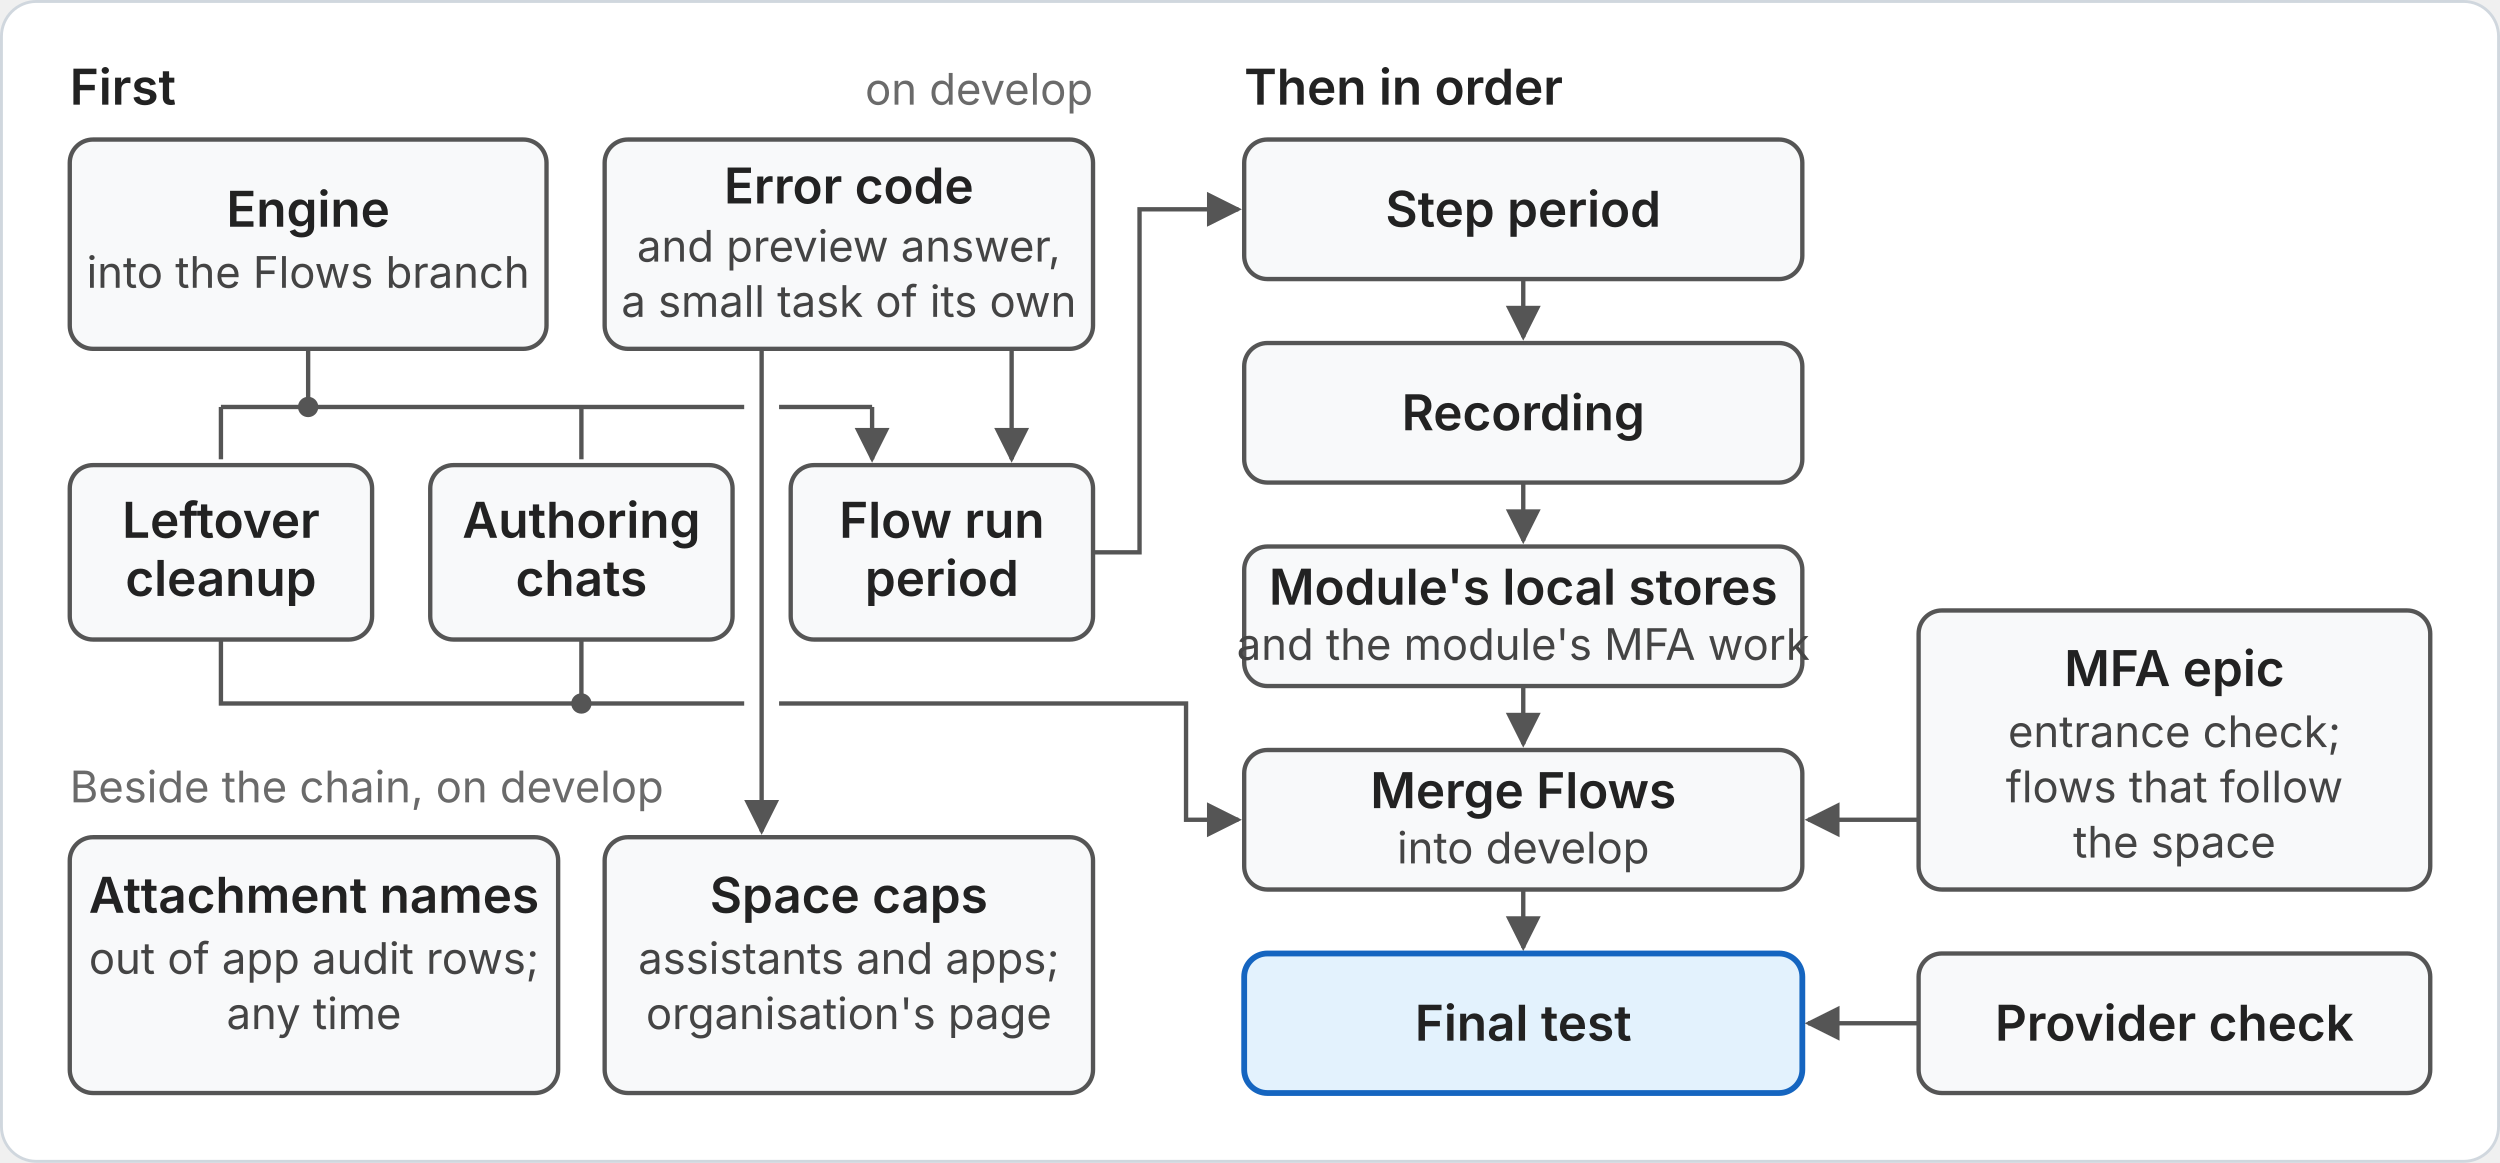
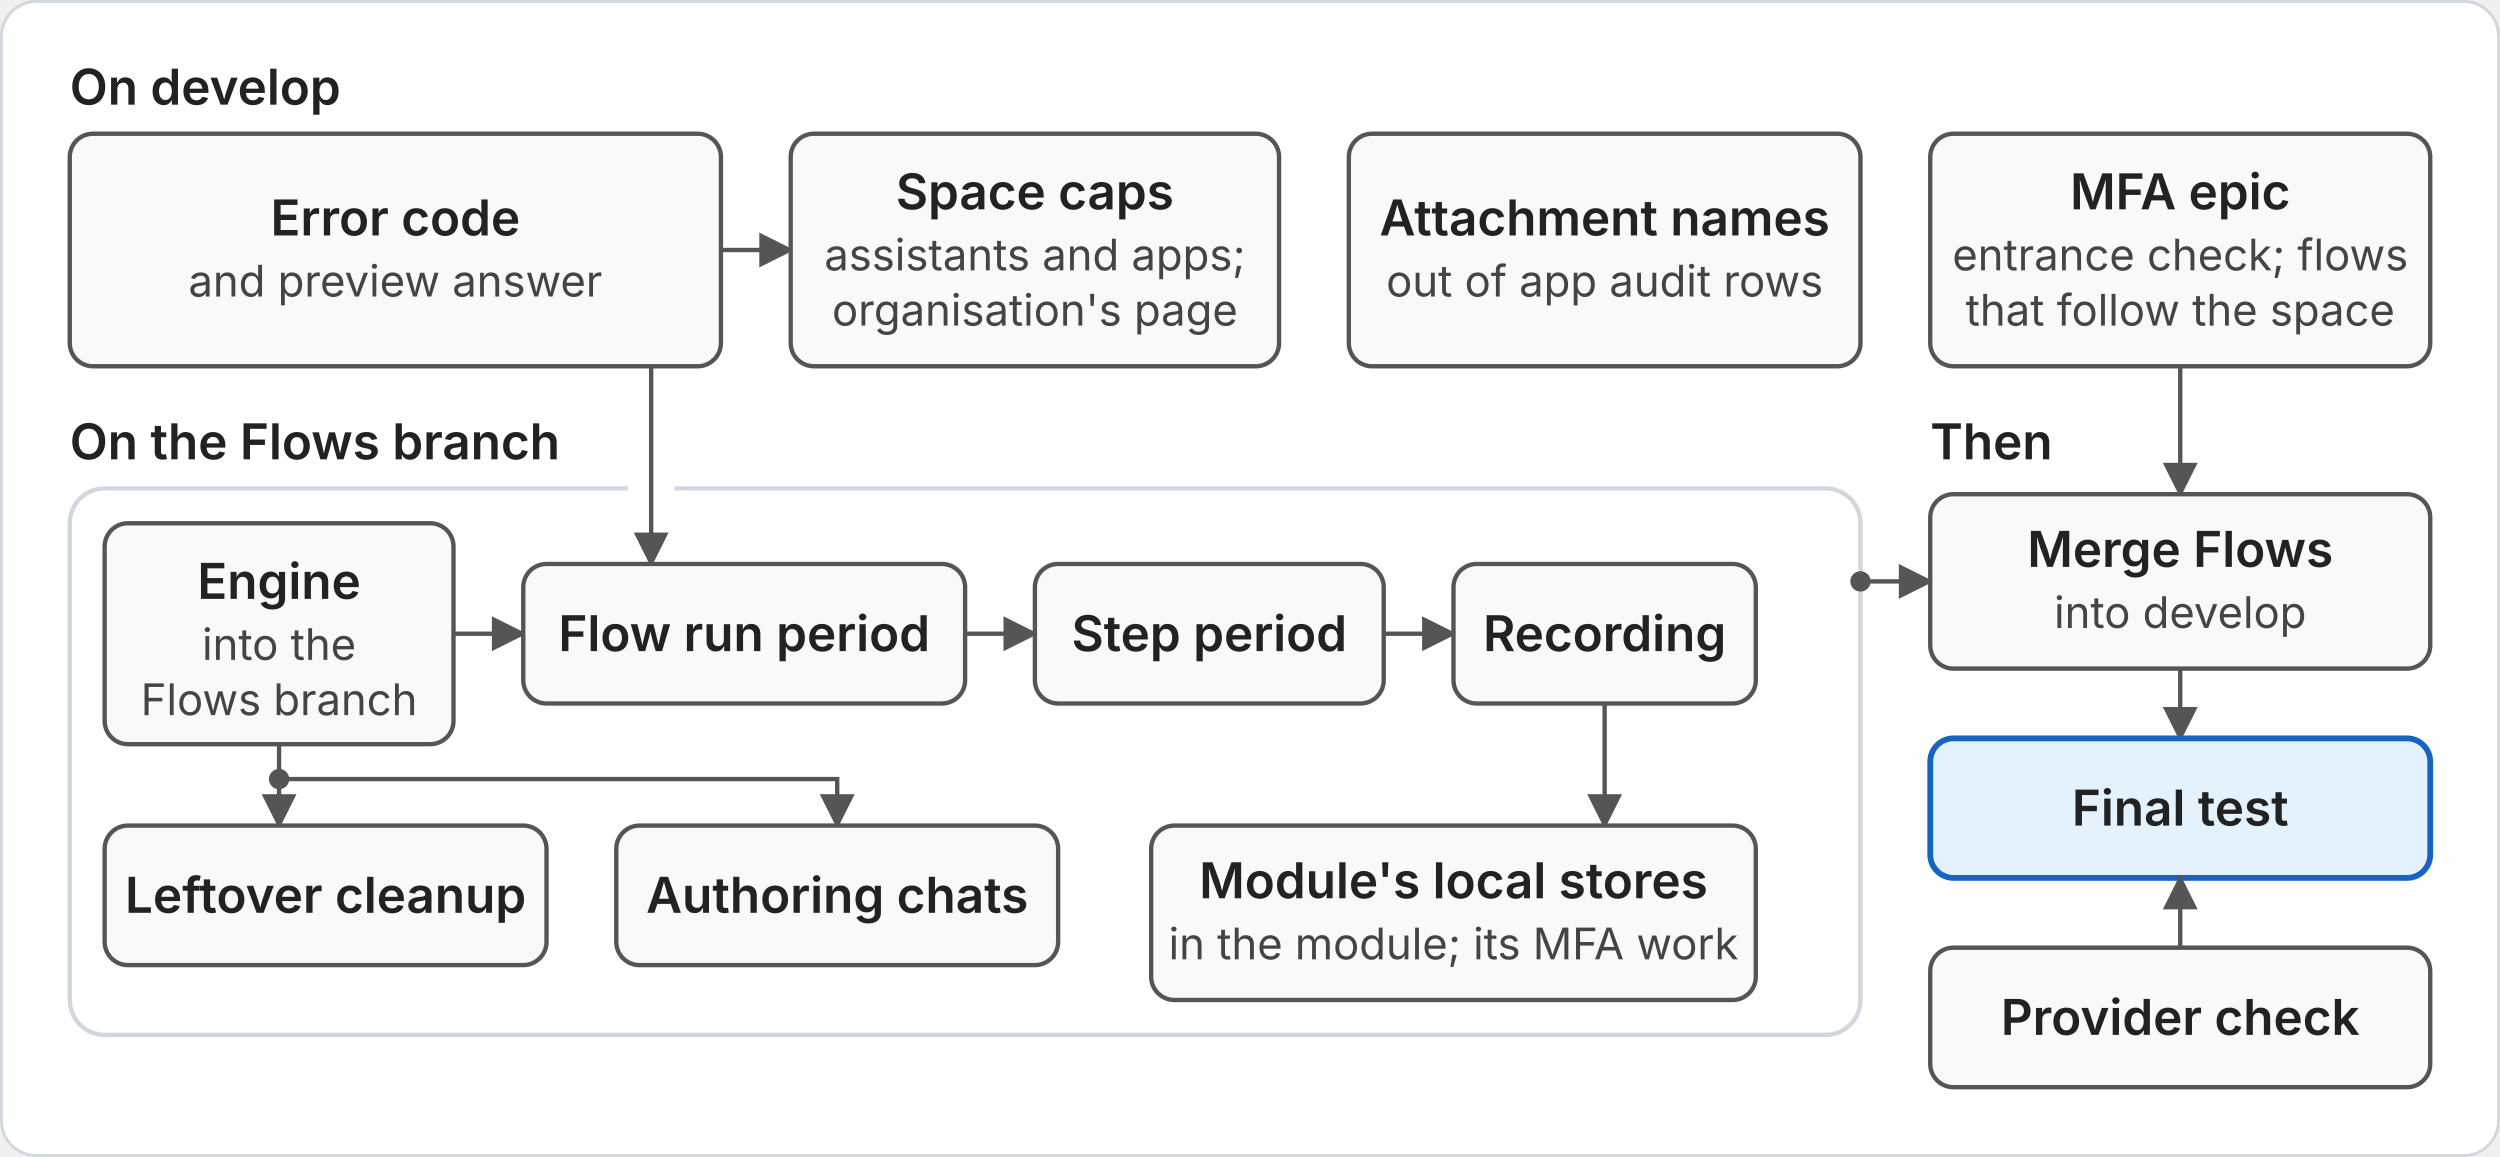
- <svg xmlns="http://www.w3.org/2000/svg" width="860" height="400" viewBox="0 0 860 400" role="img" aria-labelledby="t d" style="font-family: Inter, 'Segoe UI', Helvetica, Arial, sans-serif; color-scheme: light dark;">
+ <svg xmlns="http://www.w3.org/2000/svg" width="860" height="398" viewBox="0 0 860 398" role="img" aria-labelledby="t d" style="font-family: Inter, 'Segoe UI', Helvetica, Arial, sans-serif; color-scheme: light dark;">
  <defs>
    <marker id="a" viewBox="0 0 10 10" refX="9" refY="5" markerWidth="8" markerHeight="8" orient="auto-start-reverse">
      <path class="ah" d="M0,0 L10,5 L0,10 z" />
    </marker>
  </defs>
  <style>
    .bg{fill:#ffffff;stroke:#d0d7de;stroke-width:1}
    .lane{fill:none;stroke:#d0d7de;stroke-width:1.5}
    .box{fill:#f8f9fa;stroke:#555;stroke-width:1.5}
    .key{fill:#e3f2fd;stroke:#1565c0;stroke-width:2}
    .ok{fill:#e8f5e9;stroke:#2e7d32;stroke-width:1.5}
    .warn{fill:#fff3e0;stroke:#b26a00;stroke-width:1.5}
    .no{fill:#ffebee;stroke:#c62828;stroke-width:1.5}
    .gone{fill:none;stroke:#999;stroke-width:1.5;stroke-dasharray:6 4}
    .h{fill:#222;font-size:17px;font-weight:600}
    .t{fill:#222;font-size:16px}
    .s{fill:#444;font-size:15px}
    .m{fill:#6a6a6a;font-size:15px}
    .r{fill:#c62828;font-size:15px}
    .pill{fill:#ffffff}
    .edge{stroke:#555;stroke-width:1.5;fill:none;marker-end:url(#a)}
    .back{stroke:#555;stroke-width:1.5;fill:none;stroke-dasharray:6 4;marker-end:url(#a)}
    .line{stroke:#555;stroke-width:1.5;fill:none}
    .cut{stroke:#c62828;stroke-width:2;fill:none}
    .mark{stroke:#b26a00;stroke-width:2;fill:none;stroke-dasharray:6 4}
    .dot,.ah{fill:#555}
    @media (prefers-color-scheme: dark){
      .bg,.pill{fill:#0d1117}
      .bg,.lane{stroke:#30363d}
      .box{fill:#161b22;stroke:#8b949e}
      .key{fill:#0d2a45;stroke:#58a6ff}
      .ok{fill:#0f2a19;stroke:#3fb950}
      .warn{fill:#2b1d07;stroke:#d29922}
      .no{fill:#2d1214;stroke:#f85149}
      .gone{stroke:#6e7681}
      .h,.t{fill:#e6edf3}
      .s{fill:#b8c0ca}
      .m{fill:#8b949e}
      .r{fill:#ff7b72}
      .edge,.back,.line{stroke:#8b949e}
      .cut{stroke:#ff7b72}
      .mark{stroke:#d29922}
      .dot,.ah{fill:#8b949e}
    }
  </style>
-   <rect class="bg" x="0.5" y="0.5" width="859" height="399" rx="12" />
-   <text class="h" x="24" y="36">First</text>
-   <rect class="box" x="24" y="48" width="164" height="72" rx="8" />
-   <text class="h" x="106" y="78" text-anchor="middle">Engine</text>
-   <text class="s" x="106" y="99" text-anchor="middle">into the Flows branch</text>
-   <rect class="box" x="208" y="48" width="168" height="72" rx="8" />
-   <text class="h" x="292" y="70" text-anchor="middle">Error code</text>
-   <text class="s" x="292" y="90" text-anchor="middle">and preview answer,</text>
-   <text class="s" x="292" y="109" text-anchor="middle">a small task of its own</text>
-   <text class="m" x="376" y="36" text-anchor="end">on develop</text>
-   <path class="line" d="M106,120 V140 M76,140 H256 M268,140 H300" />
-   <circle class="dot" cx="106" cy="140" r="3.5" />
-   <path class="edge" d="M76,140 V158 M200,140 V158 M300,140 V158" />
-   <path class="edge" d="M348,120 V158" />
-   <rect class="box" x="24" y="160" width="104" height="60" rx="8" />
-   <text class="h" x="76" y="185" text-anchor="middle">Leftover</text>
-   <text class="h" x="76" y="205" text-anchor="middle">cleanup</text>
-   <rect class="box" x="148" y="160" width="104" height="60" rx="8" />
-   <text class="h" x="200" y="185" text-anchor="middle">Authoring</text>
-   <text class="h" x="200" y="205" text-anchor="middle">chats</text>
-   <rect class="box" x="272" y="160" width="104" height="60" rx="8" />
-   <text class="h" x="324" y="185" text-anchor="middle">Flow run</text>
-   <text class="h" x="324" y="205" text-anchor="middle">period</text>
-   <text class="m" x="24" y="276">Beside the chain, on develop</text>
-   <rect class="box" x="24" y="288" width="168" height="88" rx="8" />
-   <text class="h" x="108" y="314" text-anchor="middle">Attachment names</text>
-   <text class="s" x="108" y="335" text-anchor="middle">out of app audit rows;</text>
-   <text class="s" x="108" y="354" text-anchor="middle">any time</text>
-   <rect class="box" x="208" y="288" width="168" height="88" rx="8" />
-   <text class="h" x="292" y="314" text-anchor="middle">Space caps</text>
-   <text class="s" x="292" y="335" text-anchor="middle">assistants and apps;</text>
-   <text class="s" x="292" y="354" text-anchor="middle">organisation's page</text>
-   <path class="edge" d="M262,120 V286" />
-   <path class="edge" d="M376,190 H392 V72 H426" />
-   <path class="line" d="M76,220 V242 H200" />
-   <path class="line" d="M200,220 V242" />
-   <circle class="dot" cx="200" cy="242" r="3.5" />
-   <path class="line" d="M200,242 H256" />
-   <path class="edge" d="M268,242 H408 V282 H426" />
-   <text class="h" x="428" y="36">Then in order</text>
-   <rect class="box" x="428" y="48" width="192" height="48" rx="8" />
-   <text class="h" x="524" y="78" text-anchor="middle">Step period</text>
-   <path class="edge" d="M524,96 V116" />
-   <rect class="box" x="428" y="118" width="192" height="48" rx="8" />
-   <text class="h" x="524" y="148" text-anchor="middle">Recording</text>
-   <path class="edge" d="M524,166 V186" />
-   <rect class="box" x="428" y="188" width="192" height="48" rx="8" />
-   <text class="h" x="524" y="208" text-anchor="middle">Module's local stores</text>
-   <text class="s" x="524" y="227" text-anchor="middle">and the module's MFA work</text>
-   <path class="edge" d="M524,236 V256" />
-   <rect class="box" x="428" y="258" width="192" height="48" rx="8" />
-   <text class="h" x="524" y="278" text-anchor="middle">Merge Flows</text>
-   <text class="s" x="524" y="297" text-anchor="middle">into develop</text>
-   <path class="edge" d="M524,306 V326" />
-   <rect class="key" x="428" y="328" width="192" height="48" rx="8" />
-   <text class="h" x="524" y="358" text-anchor="middle">Final test</text>
-   <rect class="box" x="660" y="210" width="176" height="96" rx="8" />
-   <text class="h" x="748" y="236" text-anchor="middle">MFA epic</text>
-   <text class="s" x="748" y="257" text-anchor="middle">entrance check;</text>
-   <text class="s" x="748" y="276" text-anchor="middle">flows that follow</text>
-   <text class="s" x="748" y="295" text-anchor="middle">the space</text>
-   <path class="edge" d="M660,282 H622" />
-   <rect class="box" x="660" y="328" width="176" height="48" rx="8" />
-   <text class="h" x="748" y="358" text-anchor="middle">Provider check</text>
-   <path class="edge" d="M660,352 H622" />
+   <rect class="bg" x="0.5" y="0.5" width="859" height="397" rx="12" />
+   <text class="h" x="24" y="36">On develop</text>
+   <rect class="box" x="24" y="46" width="224" height="80" rx="8" />
+   <text class="h" x="136" y="81" text-anchor="middle">Error code</text>
+   <text class="s" x="136" y="102" text-anchor="middle">and preview answer</text>
+   <path class="edge" d="M248,86 H272" />
+   <rect class="box" x="272" y="46" width="168" height="80" rx="8" />
+   <text class="h" x="356" y="72" text-anchor="middle">Space caps</text>
+   <text class="s" x="356" y="93" text-anchor="middle">assistants and apps;</text>
+   <text class="s" x="356" y="112" text-anchor="middle">organisation's page</text>
+   <rect class="box" x="464" y="46" width="176" height="80" rx="8" />
+   <text class="h" x="552" y="81" text-anchor="middle">Attachment names</text>
+   <text class="s" x="552" y="102" text-anchor="middle">out of app audit rows</text>
+   <text class="h" x="24" y="158">On the Flows branch</text>
+   <path class="lane" d="M232,168 H628 A12,12 0 0 1 640,180 V344 A12,12 0 0 1 628,356 H36 A12,12 0 0 1 24,344 V180 A12,12 0 0 1 36,168 H216" />
+   <path class="edge" d="M224,126 V194" />
+   <rect class="box" x="36" y="180" width="120" height="76" rx="8" />
+   <text class="h" x="96" y="206" text-anchor="middle">Engine</text>
+   <text class="s" x="96" y="227" text-anchor="middle">into the</text>
+   <text class="s" x="96" y="246" text-anchor="middle">Flows branch</text>
+   <path class="edge" d="M156,218 H180" />
+   <rect class="box" x="180" y="194" width="152" height="48" rx="8" />
+   <text class="h" x="256" y="224" text-anchor="middle">Flow run period</text>
+   <path class="edge" d="M332,218 H356" />
+   <rect class="box" x="356" y="194" width="120" height="48" rx="8" />
+   <text class="h" x="416" y="224" text-anchor="middle">Step period</text>
+   <path class="edge" d="M476,218 H500" />
+   <rect class="box" x="500" y="194" width="104" height="48" rx="8" />
+   <text class="h" x="552" y="224" text-anchor="middle">Recording</text>
+   <path class="edge" d="M96,256 V284" />
+   <path class="edge" d="M96,268 H288 V284" />
+   <circle class="dot" cx="96" cy="268" r="3.5" />
+   <rect class="box" x="36" y="284" width="152" height="48" rx="8" />
+   <text class="h" x="112" y="314" text-anchor="middle">Leftover cleanup</text>
+   <rect class="box" x="212" y="284" width="152" height="48" rx="8" />
+   <text class="h" x="288" y="314" text-anchor="middle">Authoring chats</text>
+   <path class="edge" d="M552,242 V284" />
+   <rect class="box" x="396" y="284" width="208" height="60" rx="8" />
+   <text class="h" x="500" y="309" text-anchor="middle">Module's local stores</text>
+   <text class="s" x="500" y="330" text-anchor="middle">in the module; its MFA work</text>
+   <rect class="box" x="664" y="46" width="172" height="80" rx="8" />
+   <text class="h" x="750" y="72" text-anchor="middle">MFA epic</text>
+   <text class="s" x="750" y="93" text-anchor="middle">entrance check; flows</text>
+   <text class="s" x="750" y="112" text-anchor="middle">that follow the space</text>
+   <path class="edge" d="M750,126 V170" />
+   <text class="h" x="664" y="158">Then</text>
+   <path class="edge" d="M640,200 H664" />
+   <circle class="dot" cx="640" cy="200" r="3.5" />
+   <rect class="box" x="664" y="170" width="172" height="60" rx="8" />
+   <text class="h" x="750" y="195" text-anchor="middle">Merge Flows</text>
+   <text class="s" x="750" y="216" text-anchor="middle">into develop</text>
+   <path class="edge" d="M750,230 V254" />
+   <rect class="key" x="664" y="254" width="172" height="48" rx="8" />
+   <text class="h" x="750" y="284" text-anchor="middle">Final test</text>
+   <path class="edge" d="M750,326 V302" />
+   <rect class="box" x="664" y="326" width="172" height="48" rx="8" />
+   <text class="h" x="750" y="356" text-anchor="middle">Provider check</text>
</svg>
